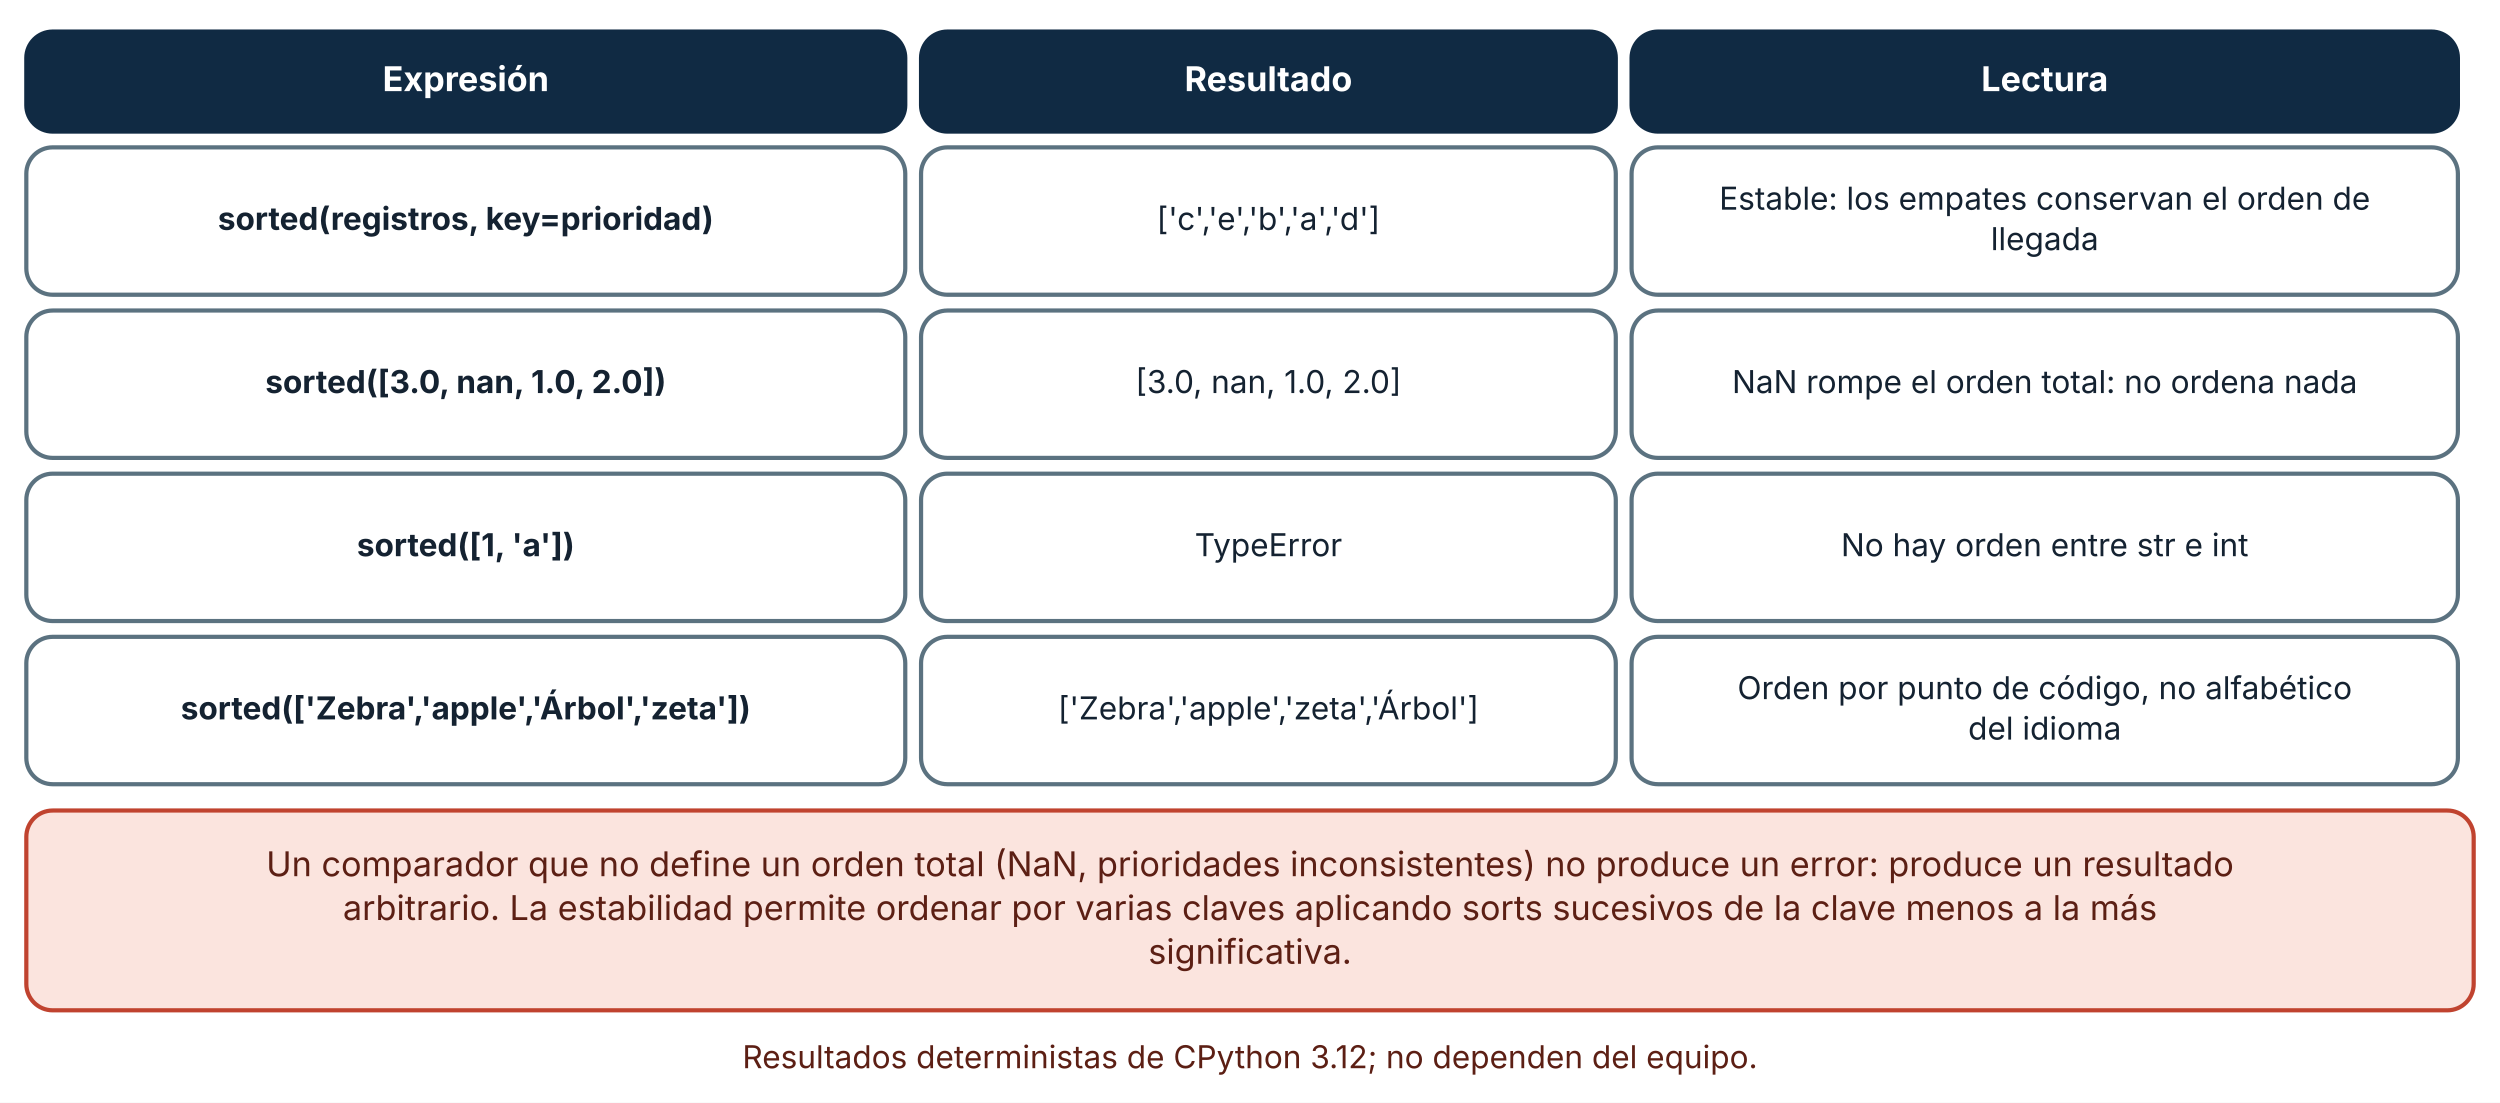
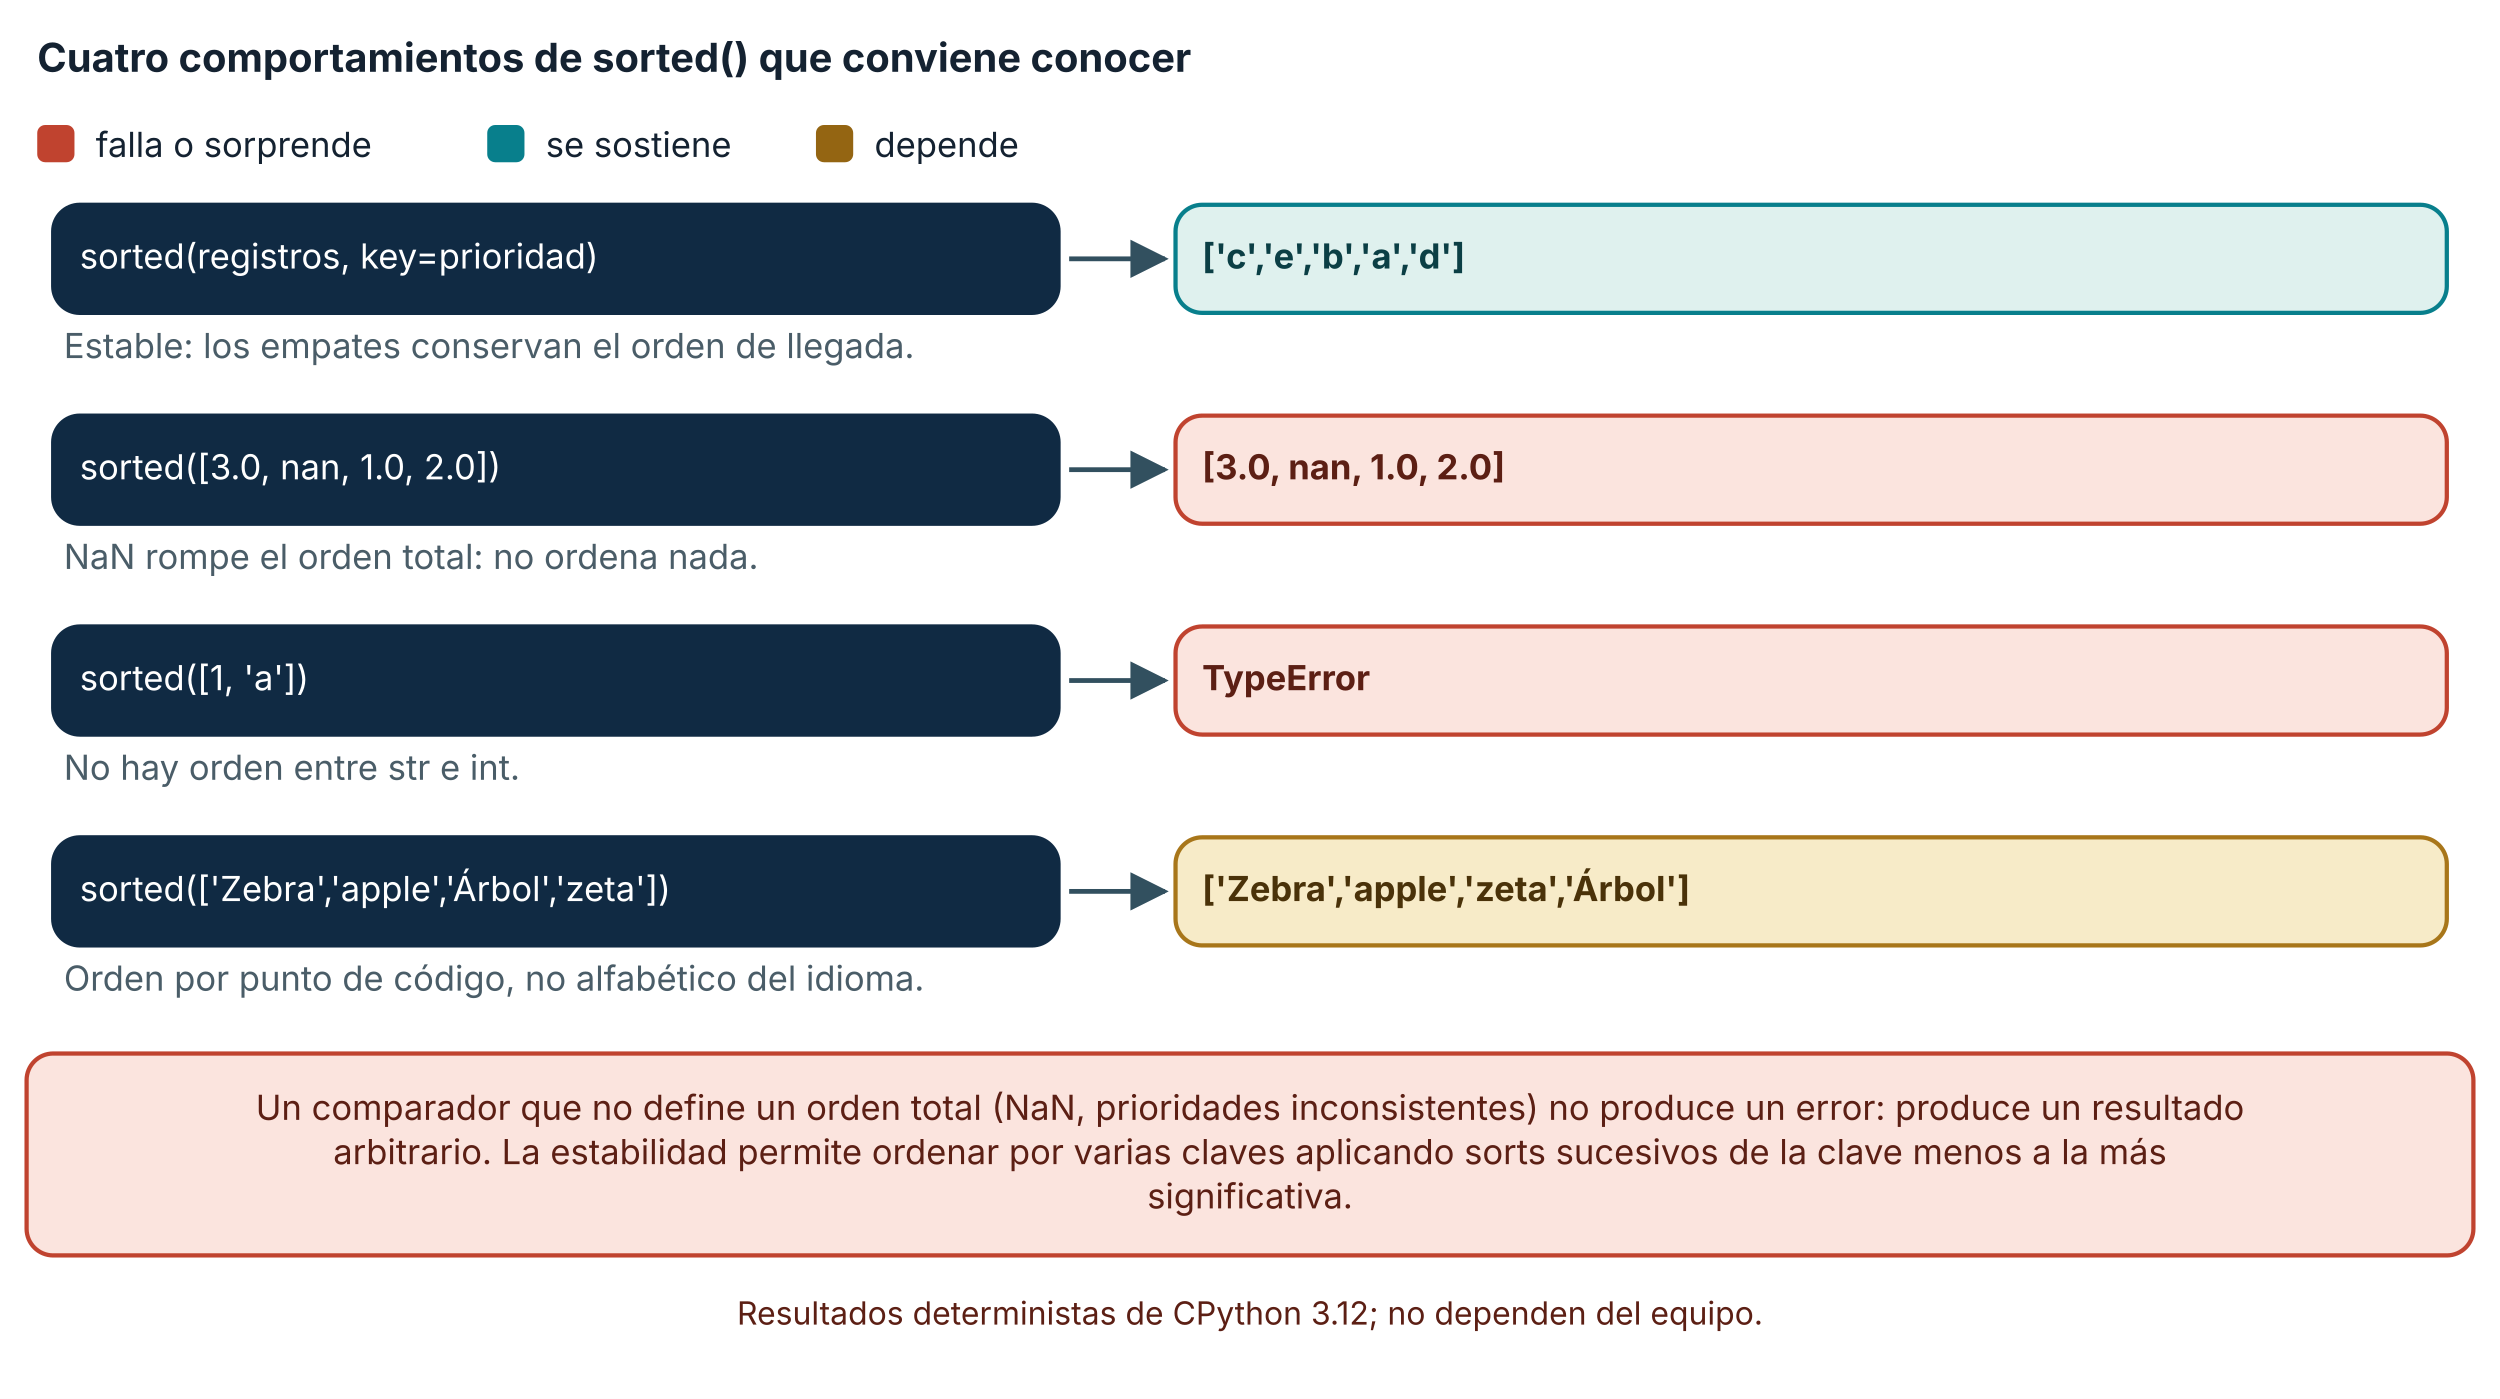
- <svg xmlns="http://www.w3.org/2000/svg" viewBox="0 0 950 419" width="950" height="419" role="img" aria-labelledby="t d" font-family="Inter, 'Segoe UI', system-ui, -apple-system, sans-serif">
+ <svg xmlns="http://www.w3.org/2000/svg" viewBox="0 0 940 526" width="940" height="526" role="img" aria-labelledby="t d" font-family="Inter, 'Segoe UI', system-ui, -apple-system, sans-serif">
  <defs>
    <marker id="arrow" viewBox="0 0 10 10" refX="9" refY="5" markerWidth="8" markerHeight="8" orient="auto-start-reverse">
      <path d="M0,0 L10,5 L0,10 z" fill="#32505f" />
    </marker>
    <marker id="arrow-coral" viewBox="0 0 10 10" refX="9" refY="5" markerWidth="8" markerHeight="8" orient="auto-start-reverse">
      <path d="M0,0 L10,5 L0,10 z" fill="#c0432f" />
    </marker>
  </defs>
-   <rect width="950" height="419" fill="#ffffff" />
-   <rect x="10" y="12" width="334" height="38" rx="10" fill="#102a43" stroke="#102a43" stroke-width="1.6" />
-   <text x="177" y="34.64" font-size="13" text-anchor="middle" font-weight="700" fill="#ffffff">
-     <tspan x="177" dy="0">Expresión</tspan>
+   <rect width="940" height="526" fill="#ffffff" />
+   <text x="14" y="27" font-size="15" text-anchor="start" font-weight="700" fill="#142231">
+     <tspan x="14" dy="0">Cuatro comportamientos de sorted() que conviene conocer</tspan>
  </text>
-   <rect x="350" y="12" width="264" height="38" rx="10" fill="#102a43" stroke="#102a43" stroke-width="1.6" />
-   <text x="482" y="34.64" font-size="13" text-anchor="middle" font-weight="700" fill="#ffffff">
-     <tspan x="482" dy="0">Resultado</tspan>
+   <rect x="14" y="47" width="14" height="14" rx="3" fill="#c0432f" />
+   <text x="36" y="59" font-size="13" text-anchor="start" font-weight="400" fill="#142231">
+     <tspan x="36" dy="0">falla o sorprende</tspan>
  </text>
-   <rect x="620" y="12" width="314" height="38" rx="10" fill="#102a43" stroke="#102a43" stroke-width="1.6" />
-   <text x="777" y="34.64" font-size="13" text-anchor="middle" font-weight="700" fill="#ffffff">
-     <tspan x="777" dy="0">Lectura</tspan>
+   <rect x="183.2" y="47" width="14" height="14" rx="3" fill="#087f8c" />
+   <text x="205.2" y="59" font-size="13" text-anchor="start" font-weight="400" fill="#142231">
+     <tspan x="205.2" dy="0">se sostiene</tspan>
  </text>
-   <rect x="10" y="56" width="334" height="56" rx="10" fill="#ffffff" stroke="#5b7280" stroke-width="1.6" />
-   <text x="177" y="87.36" font-size="12" text-anchor="middle" font-weight="700" fill="#142231">
-     <tspan x="177" dy="0">sorted(registros, key=prioridad)</tspan>
+   <rect x="306.8" y="47" width="14" height="14" rx="3" fill="#946512" />
+   <text x="328.8" y="59" font-size="13" text-anchor="start" font-weight="400" fill="#142231">
+     <tspan x="328.8" dy="0">depende</tspan>
  </text>
-   <rect x="350" y="56" width="264" height="56" rx="10" fill="#ffffff" stroke="#5b7280" stroke-width="1.6" />
-   <text x="482" y="87.36" font-size="12" text-anchor="middle" font-weight="400" fill="#142231">
-     <tspan x="482" dy="0">['c','e','b','a','d']</tspan>
+   <rect x="20" y="77" width="378" height="40.64" rx="10" fill="#102a43" stroke="#102a43" stroke-width="1.6" />
+   <text x="30" y="100.96" font-size="13" text-anchor="start" font-weight="400" fill="#ffffff">
+     <tspan x="30" dy="0">sorted(registros, key=prioridad)</tspan>
  </text>
-   <rect x="620" y="56" width="314" height="56" rx="10" fill="#ffffff" stroke="#5b7280" stroke-width="1.6" />
-   <text x="777" y="79.68" font-size="12" text-anchor="middle" font-weight="400" fill="#142231">
-     <tspan x="777" dy="0">Estable: los empates conservan el orden de</tspan>
+   <polyline points="402,97.32 438,97.32" fill="none" stroke="#32505f" stroke-width="1.8" marker-end="url(#arrow)" />
+   <rect x="442" y="77" width="478" height="40.64" rx="10" fill="#dff1ee" stroke="#087f8c" stroke-width="1.6" />
+   <text x="452" y="100.96" font-size="13" text-anchor="start" font-weight="700" fill="#0b3f45">
+     <tspan x="452" dy="0">['c','e','b','a','d']</tspan>
  </text>
-   <text x="777" y="95.04" font-size="12" text-anchor="middle" font-weight="400" fill="#142231">
-     <tspan x="777" dy="0">llegada</tspan>
+   <text x="24" y="134.64" font-size="13" text-anchor="start" font-weight="400" fill="#4a5d68">
+     <tspan x="24" dy="0">Estable: los empates conservan el orden de llegada.</tspan>
  </text>
-   <rect x="10" y="118" width="334" height="56" rx="10" fill="#ffffff" stroke="#5b7280" stroke-width="1.6" />
-   <text x="177" y="149.36" font-size="12" text-anchor="middle" font-weight="700" fill="#142231">
-     <tspan x="177" dy="0">sorted([3.0, nan, 1.0, 2.0])</tspan>
+   <rect x="20" y="156.28" width="378" height="40.64" rx="10" fill="#102a43" stroke="#102a43" stroke-width="1.6" />
+   <text x="30" y="180.24" font-size="13" text-anchor="start" font-weight="400" fill="#ffffff">
+     <tspan x="30" dy="0">sorted([3.0, nan, 1.0, 2.0])</tspan>
  </text>
-   <rect x="350" y="118" width="264" height="56" rx="10" fill="#ffffff" stroke="#5b7280" stroke-width="1.6" />
-   <text x="482" y="149.36" font-size="12" text-anchor="middle" font-weight="400" fill="#142231">
-     <tspan x="482" dy="0">[3.0, nan, 1.0, 2.0]</tspan>
+   <polyline points="402,176.6 438,176.6" fill="none" stroke="#32505f" stroke-width="1.8" marker-end="url(#arrow)" />
+   <rect x="442" y="156.28" width="478" height="40.64" rx="10" fill="#fbe4de" stroke="#c0432f" stroke-width="1.6" />
+   <text x="452" y="180.24" font-size="13" text-anchor="start" font-weight="700" fill="#5c1f14">
+     <tspan x="452" dy="0">[3.0, nan, 1.0, 2.0]</tspan>
  </text>
-   <rect x="620" y="118" width="314" height="56" rx="10" fill="#ffffff" stroke="#5b7280" stroke-width="1.6" />
-   <text x="777" y="149.36" font-size="12" text-anchor="middle" font-weight="400" fill="#142231">
-     <tspan x="777" dy="0">NaN rompe el orden total: no ordena nada</tspan>
+   <text x="24" y="213.92" font-size="13" text-anchor="start" font-weight="400" fill="#4a5d68">
+     <tspan x="24" dy="0">NaN rompe el orden total: no ordena nada.</tspan>
  </text>
-   <rect x="10" y="180" width="334" height="56" rx="10" fill="#ffffff" stroke="#5b7280" stroke-width="1.6" />
-   <text x="177" y="211.36" font-size="12" text-anchor="middle" font-weight="700" fill="#142231">
-     <tspan x="177" dy="0">sorted([1, 'a'])</tspan>
+   <rect x="20" y="235.56" width="378" height="40.64" rx="10" fill="#102a43" stroke="#102a43" stroke-width="1.6" />
+   <text x="30" y="259.52" font-size="13" text-anchor="start" font-weight="400" fill="#ffffff">
+     <tspan x="30" dy="0">sorted([1, 'a'])</tspan>
  </text>
-   <rect x="350" y="180" width="264" height="56" rx="10" fill="#ffffff" stroke="#5b7280" stroke-width="1.6" />
-   <text x="482" y="211.36" font-size="12" text-anchor="middle" font-weight="400" fill="#142231">
-     <tspan x="482" dy="0">TypeError</tspan>
+   <polyline points="402,255.88 438,255.88" fill="none" stroke="#32505f" stroke-width="1.8" marker-end="url(#arrow)" />
+   <rect x="442" y="235.56" width="478" height="40.64" rx="10" fill="#fbe4de" stroke="#c0432f" stroke-width="1.6" />
+   <text x="452" y="259.52" font-size="13" text-anchor="start" font-weight="700" fill="#5c1f14">
+     <tspan x="452" dy="0">TypeError</tspan>
  </text>
-   <rect x="620" y="180" width="314" height="56" rx="10" fill="#ffffff" stroke="#5b7280" stroke-width="1.6" />
-   <text x="777" y="211.36" font-size="12" text-anchor="middle" font-weight="400" fill="#142231">
-     <tspan x="777" dy="0">No hay orden entre str e int</tspan>
+   <text x="24" y="293.2" font-size="13" text-anchor="start" font-weight="400" fill="#4a5d68">
+     <tspan x="24" dy="0">No hay orden entre str e int.</tspan>
  </text>
-   <rect x="10" y="242" width="334" height="56" rx="10" fill="#ffffff" stroke="#5b7280" stroke-width="1.6" />
-   <text x="177" y="273.36" font-size="12" text-anchor="middle" font-weight="700" fill="#142231">
-     <tspan x="177" dy="0">sorted(['Zebra','apple','Árbol','zeta'])</tspan>
+   <rect x="20" y="314.84" width="378" height="40.64" rx="10" fill="#102a43" stroke="#102a43" stroke-width="1.6" />
+   <text x="30" y="338.8" font-size="13" text-anchor="start" font-weight="400" fill="#ffffff">
+     <tspan x="30" dy="0">sorted(['Zebra','apple','Árbol','zeta'])</tspan>
  </text>
-   <rect x="350" y="242" width="264" height="56" rx="10" fill="#ffffff" stroke="#5b7280" stroke-width="1.6" />
-   <text x="482" y="273.36" font-size="12" text-anchor="middle" font-weight="400" fill="#142231">
-     <tspan x="482" dy="0">['Zebra','apple','zeta','Árbol']</tspan>
+   <polyline points="402,335.16 438,335.16" fill="none" stroke="#32505f" stroke-width="1.8" marker-end="url(#arrow)" />
+   <rect x="442" y="314.84" width="478" height="40.64" rx="10" fill="#f7ebc8" stroke="#a8761a" stroke-width="1.6" />
+   <text x="452" y="338.8" font-size="13" text-anchor="start" font-weight="700" fill="#4a3209">
+     <tspan x="452" dy="0">['Zebra','apple','zeta','Árbol']</tspan>
  </text>
-   <rect x="620" y="242" width="314" height="56" rx="10" fill="#ffffff" stroke="#5b7280" stroke-width="1.6" />
-   <text x="777" y="265.68" font-size="12" text-anchor="middle" font-weight="400" fill="#142231">
-     <tspan x="777" dy="0">Orden por punto de código, no alfabético</tspan>
+   <text x="24" y="372.48" font-size="13" text-anchor="start" font-weight="400" fill="#4a5d68">
+     <tspan x="24" dy="0">Orden por punto de código, no alfabético del idioma.</tspan>
  </text>
-   <text x="777" y="281.04" font-size="12" text-anchor="middle" font-weight="400" fill="#142231">
-     <tspan x="777" dy="0">del idioma</tspan>
+   <rect x="10" y="396.12" width="920" height="75.92" rx="10" fill="#fbe4de" stroke="#c0432f" stroke-width="1.6" />
+   <text x="470" y="421.08" font-size="13" text-anchor="middle" font-weight="400" fill="#5c1f14">
+     <tspan x="470" dy="0">Un comparador que no define un orden total (NaN, prioridades inconsistentes) no produce un error: produce un resultado</tspan>
  </text>
-   <rect x="10" y="308" width="930" height="75.92" rx="10" fill="#fbe4de" stroke="#c0432f" stroke-width="1.6" />
-   <text x="475" y="332.96" font-size="13" text-anchor="middle" font-weight="400" fill="#5c1f14">
-     <tspan x="475" dy="0">Un comparador que no define un orden total (NaN, prioridades inconsistentes) no produce un error: produce un resultado</tspan>
+   <text x="470" y="437.72" font-size="13" text-anchor="middle" font-weight="400" fill="#5c1f14">
+     <tspan x="470" dy="0">arbitrario. La estabilidad permite ordenar por varias claves aplicando sorts sucesivos de la clave menos a la más</tspan>
  </text>
-   <text x="475" y="349.6" font-size="13" text-anchor="middle" font-weight="400" fill="#5c1f14">
-     <tspan x="475" dy="0">arbitrario. La estabilidad permite ordenar por varias claves aplicando sorts sucesivos de la clave menos a la más</tspan>
+   <text x="470" y="454.36" font-size="13" text-anchor="middle" font-weight="400" fill="#5c1f14">
+     <tspan x="470" dy="0">significativa.</tspan>
  </text>
-   <text x="475" y="366.24" font-size="13" text-anchor="middle" font-weight="400" fill="#5c1f14">
-     <tspan x="475" dy="0">significativa.</tspan>
-   </text>
-   <text x="475" y="405.92" font-size="12" text-anchor="middle" font-weight="400" fill="#5c1f14">
-     <tspan x="475" dy="0">Resultados deterministas de CPython 3.12; no dependen del equipo.</tspan>
+   <text x="470" y="498.04" font-size="12" text-anchor="middle" font-weight="400" fill="#5c1f14">
+     <tspan x="470" dy="0">Resultados deterministas de CPython 3.12; no dependen del equipo.</tspan>
  </text>
</svg>
